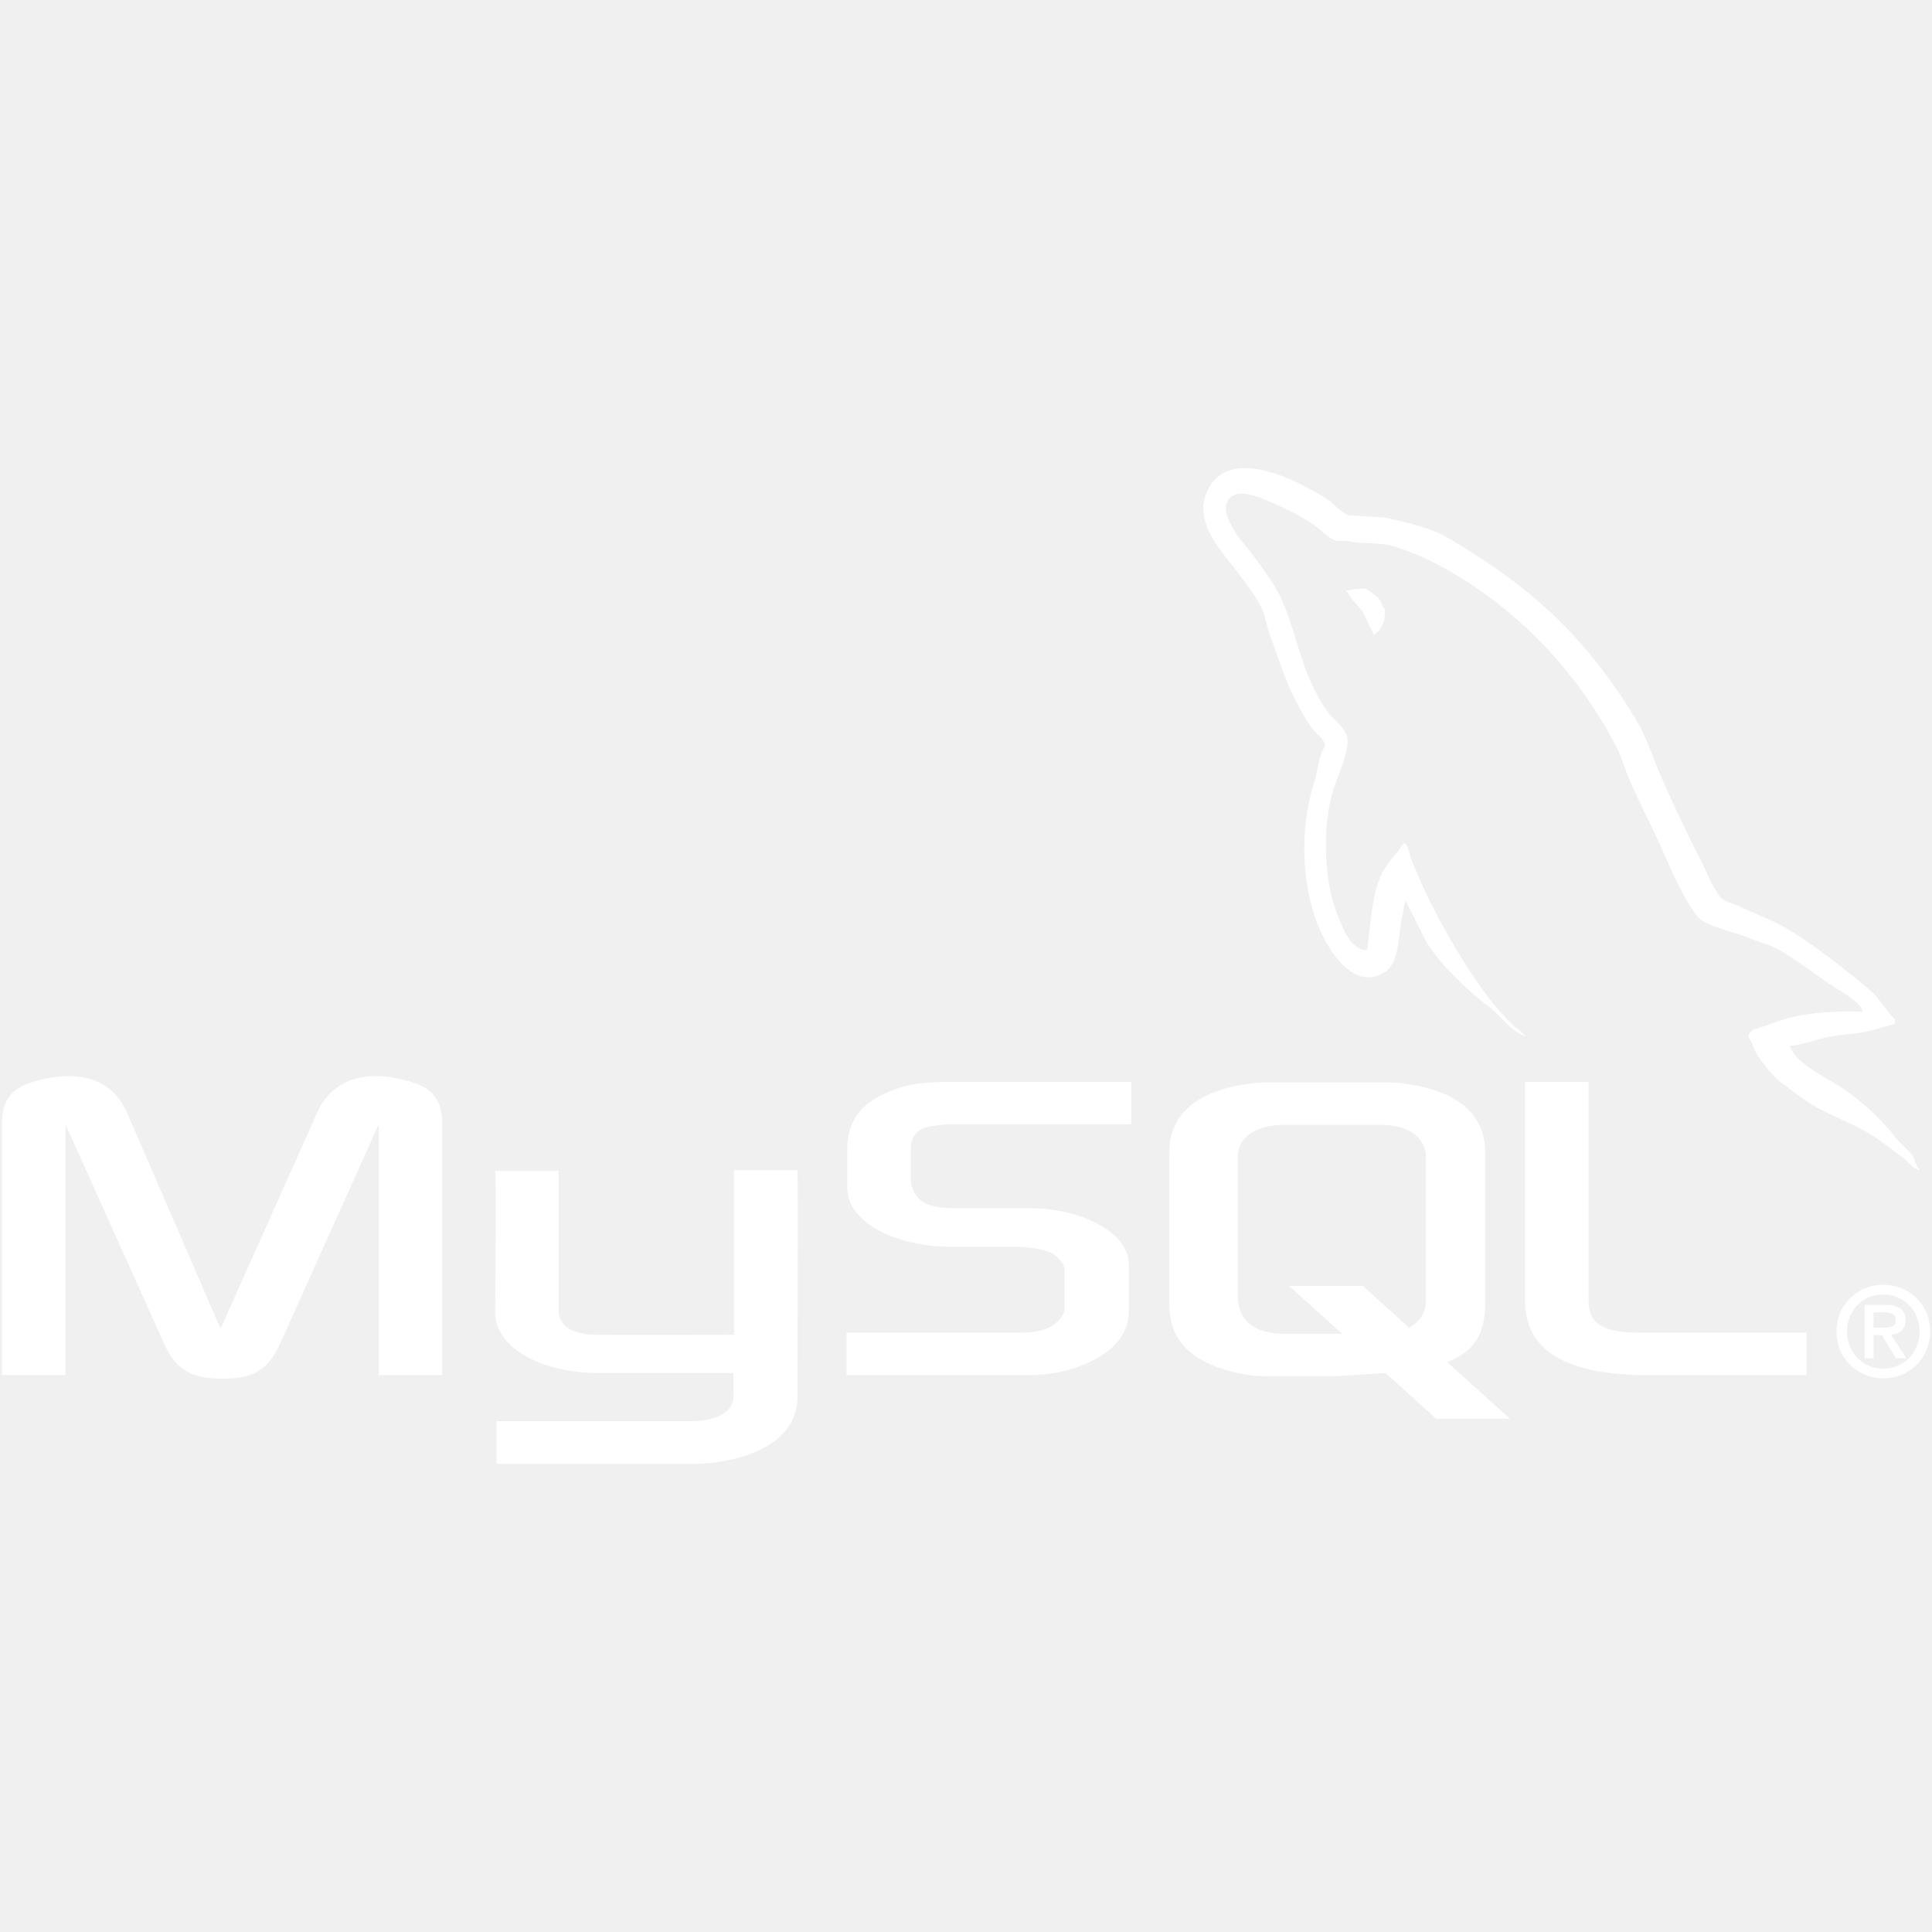
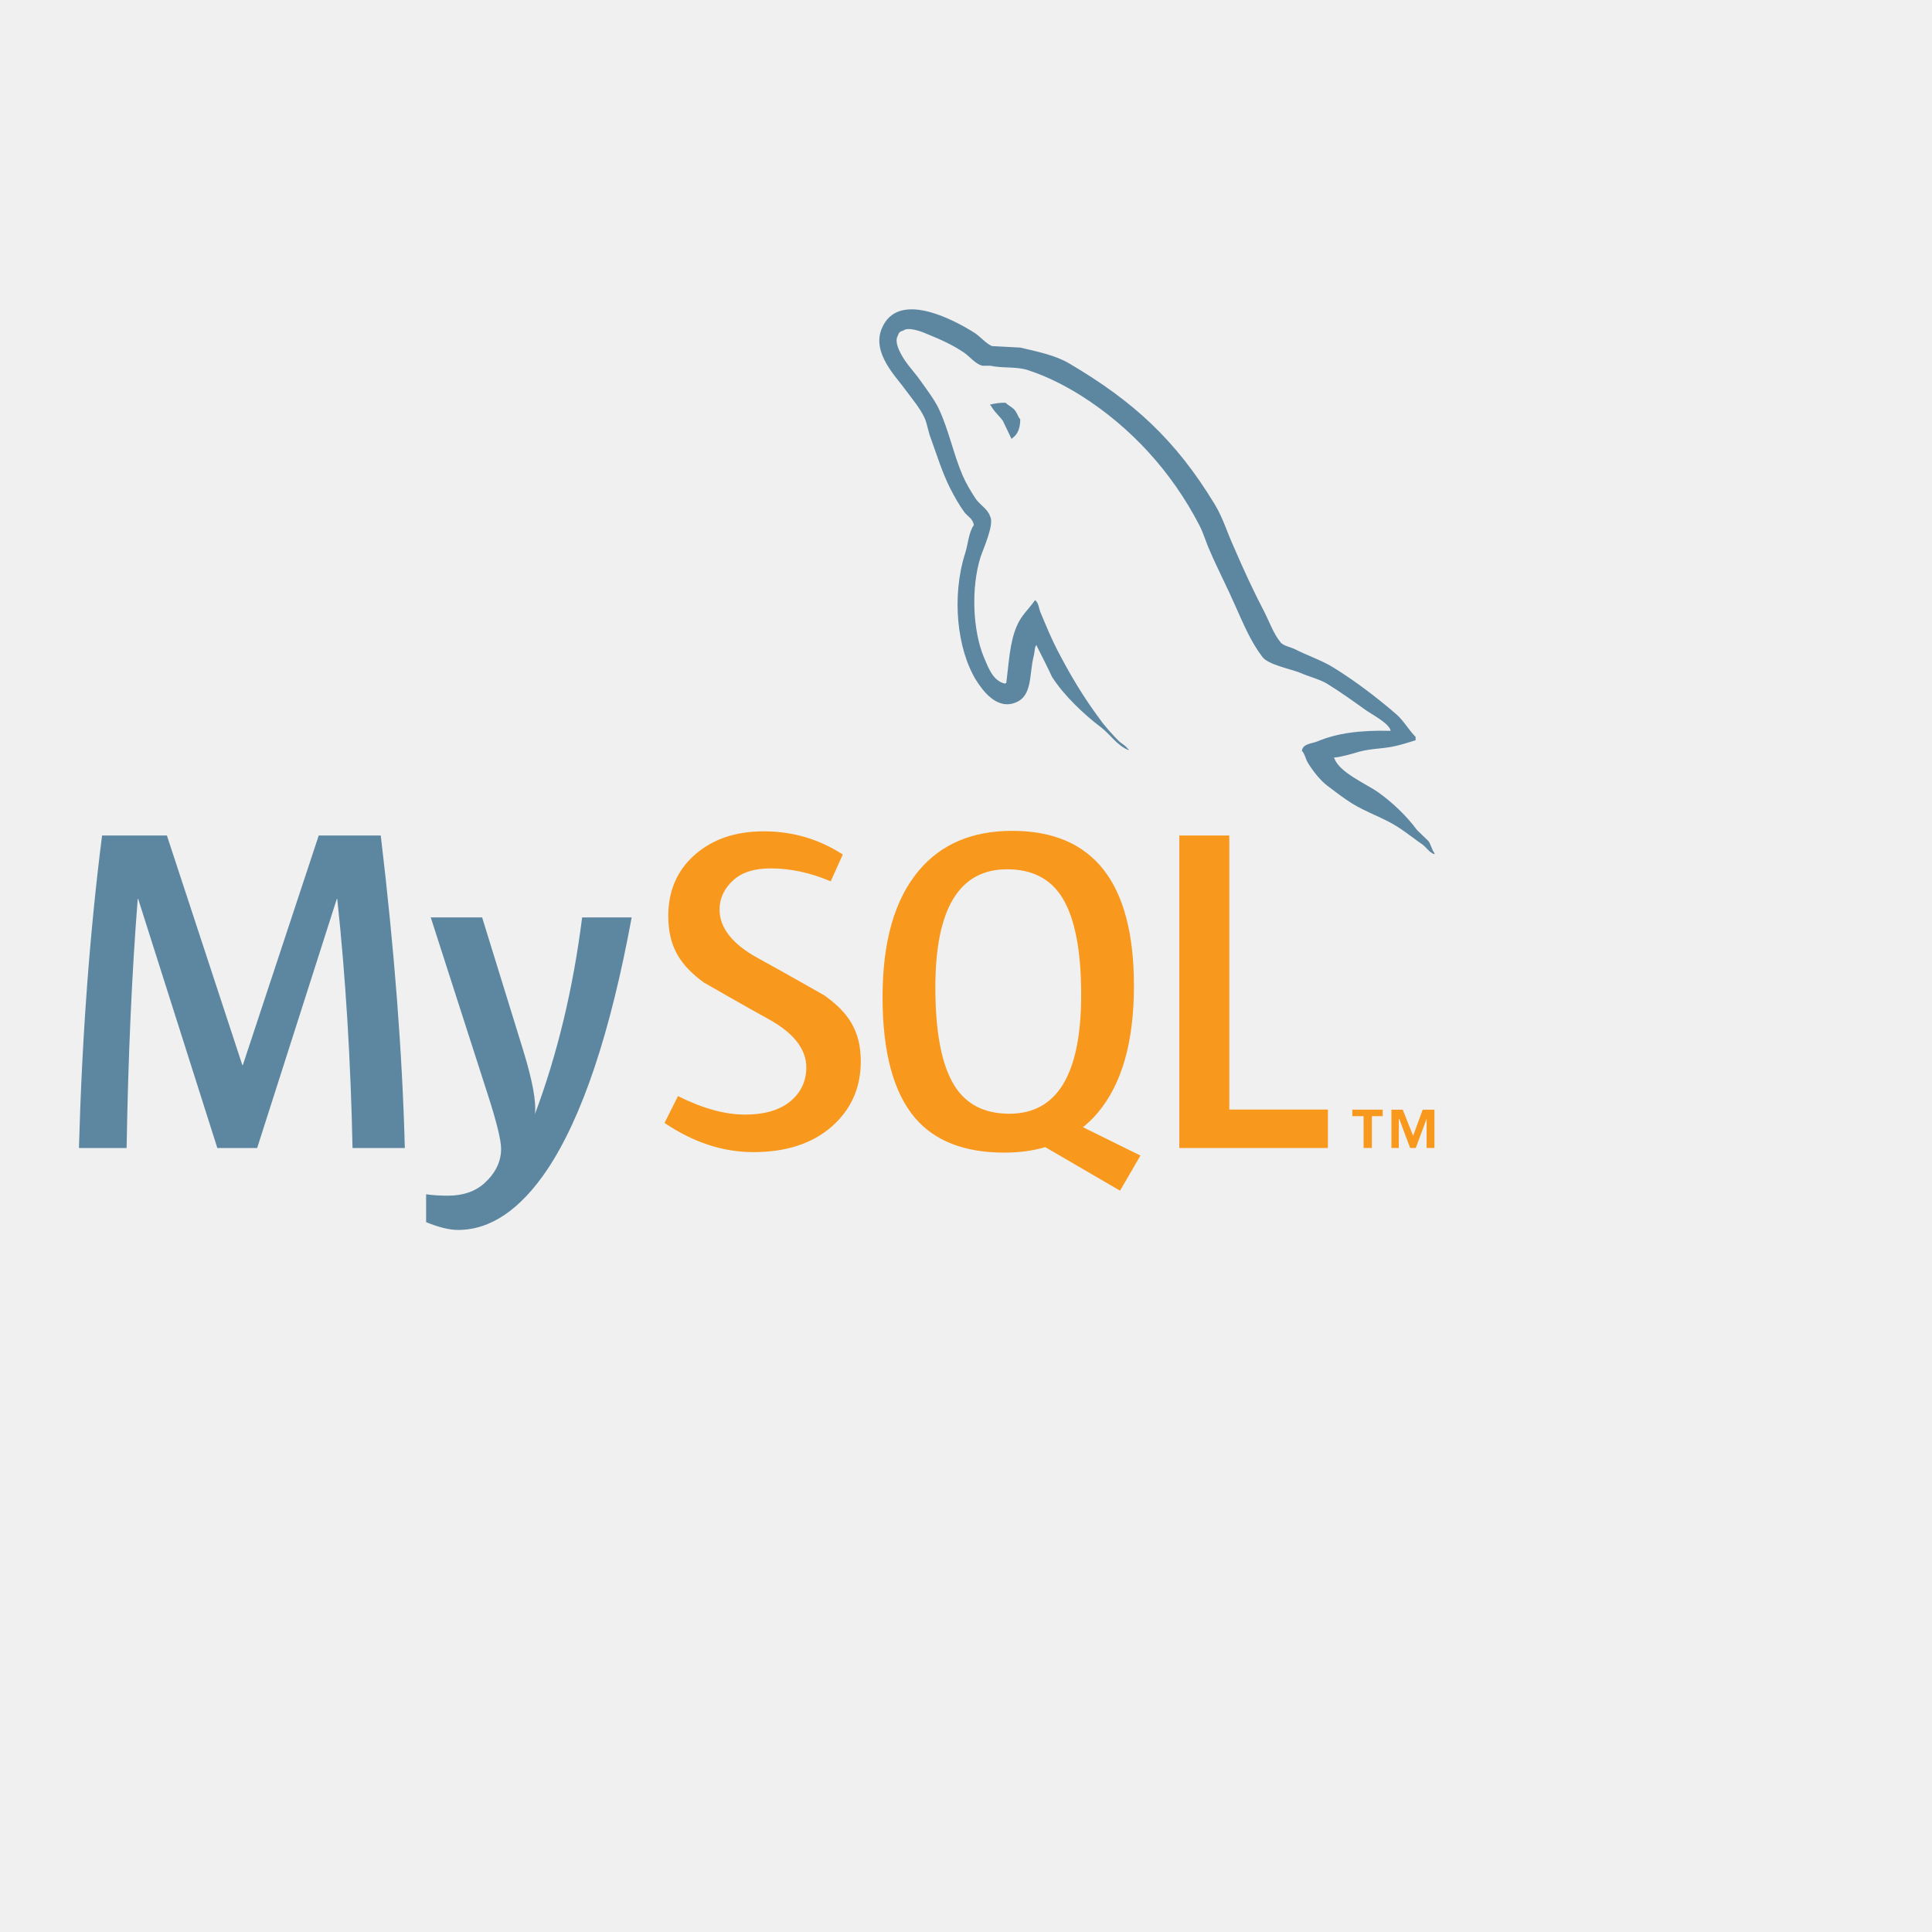
- <svg xmlns="http://www.w3.org/2000/svg" enable-background="new 0 0 512 512" height="512" viewBox="0 0 512 512" width="512">
-   <path fill="#ffffff" d="m252.517 286.715h47.268v11.22h-48.077c-.487 0-1.133.107-1.62.107-5.988.541-7.769 1.514-8.577 4.966-.164.54-.164.973-.164 1.405v7.66c0 .541 0 .974.164 1.514.809 4.533 4.046 6.579 10.843 6.579h20.396c5.019 0 10.196.865 14.409 2.486 7.93 3.02 11.98 7.552 11.98 12.409v12.301c0 5.938-3.563 10.472-10.846 13.814-4.375 2.051-9.876 3.235-15.544 3.235h-48.399v-11.22h46.461c.648 0 1.131-.107 1.78-.107 3.235-.217 5.664-1.081 7.119-2.379 1.622-1.289 2.429-2.803 2.429-3.992v-9.818c0-1.077-.324-2.05-1.293-3.023-1.618-1.941-3.889-2.911-9.229-3.343-.486-.108-1.131-.108-1.779-.108h-17.485c-1.618 0-3.235-.108-4.857-.217-14.405-1.509-22.984-7.984-22.984-15.54v-9.818c0-8.633 4.371-13.599 14.407-16.729 3.237-.97 6.799-1.402 13.598-1.402zm131.05 74.292 16.584 14.967h-19.55l-13.415-12.11-13.507.857h-18.007c-3.081 0-6.325-.433-9.893-1.406-10.704-2.919-15.898-8.541-15.898-17.844v-40.01c0-10.167 7.141-16.334 21.25-18.28 1.46-.217 3.082-.324 4.541-.324h31.959c1.621 0 3.081.107 4.703.324 14.109 1.946 21.246 8.113 21.246 18.28v40.01c.001 8.246-3.026 12.662-10.013 15.536zm-5.718-54.572c0-.433 0-.974-.162-1.519-.973-4.324-5.352-6.812-11.839-6.812h-25.467c-7.465 0-12.326 3.244-12.326 8.33v38.063c0 .541.162 1.081.32 1.73.973 4.653 5.356 7.248 12.006 7.248h15.291l-14.048-12.684h19.55l12.255 11.062c2.254-1.206 3.742-3.044 4.258-5.41.162-.536.162-1.081.162-1.622zm-268.568-19.613c-12.788-3.992-21.369-.54-25.252 8.093l-25.577 57.196-24.766-57.196c-3.724-8.633-12.465-12.085-25.252-8.093-5.342 1.618-7.933 4.749-7.933 11.22v66.37h16.833v-66.478l26.064 57.953c3.075 7.016 7.284 9.498 15.538 9.498 8.257 0 12.303-2.482 15.38-9.498l26.062-57.953v66.478h16.836v-66.37c-.001-6.471-2.591-9.602-7.933-11.22zm85.227 23.305v43.606c-.295 0-31.902.075-36.607 0-9.222-.142-10.018-4.815-9.86-6.804v-36.628h-16.83c.368.366-.004 37.011.008 37.784.131 8.358 10.733 15.62 27.38 15.777h35.782v4.412c.002 1.813 1.281 7.199-9.554 8.347-.133.008-53.158 0-53.25 0v11.328h53.157c8.431-.25 26.723-3.436 26.629-18.103-.002-.254.094-59.721.015-59.721h-16.87zm306.638 43.606 4.066 6.222h-2.777l-3.705-6.122h-2.217v6.122h-2.379v-14.164h5.522c3.506 0 5.327 1.193 5.327 4.071 0 2.582-1.655 3.639-3.837 3.871zm-2.088-1.887c1.788 0 3.344-.167 3.344-2.146 0-1.654-1.722-1.921-3.145-1.921h-2.744v4.067zm12.442 1.027c0 7.41-5.855 12.404-12.409 12.404-6.546 0-12.404-4.994-12.404-12.404 0-7.411 5.858-12.405 12.404-12.405 6.554 0 12.409 4.994 12.409 12.405zm-2.778 0c0-5.627-4.3-9.827-9.631-9.827-5.39 0-9.627 4.2-9.627 9.827 0 5.622 4.237 9.826 9.627 9.826 5.331 0 9.631-4.204 9.631-9.826zm-146.659-196.89c-2.158-.04-3.685.234-5.298.588v.293h.295c1.031 2.115 2.849 3.477 4.121 5.299.978 2.061 1.959 4.119 2.94 6.177.1-.098.199-.195.295-.293 1.825-1.283 2.657-3.337 2.649-6.473-.732-.77-.841-1.732-1.473-2.649-.838-1.223-2.468-1.914-3.529-2.942zm142.417 150.955c1.389 1.019 2.32 2.599 4.121 3.239 0-.1 0-.199 0-.295-.948-1.202-1.189-2.861-2.059-4.121-1.272-1.272-2.554-2.549-3.826-3.826-3.742-4.965-8.487-9.323-13.535-12.945-4.021-2.891-13.033-6.791-14.713-11.474-.096-.1-.196-.199-.296-.299 2.853-.32 6.196-1.352 8.829-2.059 4.424-1.186 8.379-.878 12.945-2.059 2.063-.591 4.121-1.181 6.18-1.764 0-.395 0-.785 0-1.181-2.309-2.37-3.955-5.506-6.471-7.651-6.592-5.608-13.781-11.216-21.188-15.888-4.104-2.594-9.183-4.277-13.536-6.475-1.464-.738-4.034-1.123-5.003-2.354-2.283-2.916-3.53-6.611-5.294-10.006-3.692-7.113-7.323-14.881-10.596-22.365-2.229-5.102-3.688-10.134-6.471-14.713-13.361-21.967-27.746-35.227-50.023-48.26-4.744-2.771-10.45-3.865-16.479-5.295-3.235-.195-6.476-.394-9.711-.589-1.975-.825-4.029-3.241-5.884-4.414-7.382-4.662-26.315-14.805-31.779-1.47-3.452 8.415 5.156 16.627 8.237 20.893 2.163 2.991 4.928 6.346 6.476 9.709 1.015 2.211 1.188 4.43 2.063 6.769 2.138 5.764 3.996 12.034 6.762 17.362 1.401 2.694 2.944 5.535 4.712 7.944 1.085 1.479 2.939 2.13 3.23 4.414-1.813 2.543-1.917 6.489-2.936 9.71-4.6 14.502-2.865 32.524 3.826 43.258 2.05 3.293 6.886 10.362 13.531 7.649 5.813-2.368 4.517-9.708 6.18-16.183.374-1.471.146-2.55.882-3.531v.293c1.768 3.531 3.534 7.062 5.298 10.592 3.922 6.313 10.879 12.915 16.775 17.364 3.053 2.308 5.46 6.3 9.415 7.651 0-.1 0-.199 0-.299-.1 0-.2 0-.295 0-.77-1.189-1.968-1.688-2.94-2.645-2.304-2.259-4.865-5.065-6.771-7.652-5.364-7.279-10.101-15.247-14.417-23.539-2.063-3.961-3.855-8.33-5.594-12.359-.669-1.555-.661-3.904-2.059-4.709-1.904 2.952-4.707 5.342-6.18 8.828-2.354 5.574-2.657 12.371-3.53 19.42-.516.186-.287.059-.591.293-4.1-.986-5.539-5.206-7.061-8.826-3.851-9.152-4.566-23.891-1.177-34.428.877-2.725 4.845-11.312 3.235-13.83-.766-2.514-3.29-3.965-4.703-5.886-1.756-2.374-3.502-5.497-4.716-8.24-3.148-7.136-4.62-15.147-7.939-22.362-1.588-3.447-4.271-6.939-6.475-10.006-2.44-3.396-5.173-5.896-7.062-10.006-.673-1.459-1.588-3.794-.59-5.295.315-1.013.765-1.435 1.768-1.766 1.709-1.316 6.458.438 8.237 1.177 4.716 1.959 8.658 3.826 12.655 6.473 1.917 1.272 3.858 3.734 6.175 4.415h2.649c4.146.951 8.787.297 12.654 1.472 6.841 2.079 12.971 5.313 18.538 8.829 16.959 10.707 30.827 25.953 40.313 44.138 1.526 2.928 2.188 5.722 3.53 8.829 2.711 6.263 6.13 12.706 8.828 18.832 2.691 6.108 5.315 12.275 9.12 17.361 2 2.672 9.73 4.106 13.245 5.592 2.462 1.039 6.495 2.125 8.824 3.527 4.458 2.689 8.771 5.887 12.949 8.831 2.088 1.473 8.509 4.699 8.825 7.353-10.347-.274-18.252.687-25.01 3.535-1.921.807-4.982.831-5.298 3.234 1.056 1.106 1.223 2.762 2.063 4.121 1.609 2.612 4.333 6.109 6.766 7.947 2.657 2.005 5.394 4.15 8.238 5.885 5.065 3.09 10.721 4.853 15.595 7.946 2.884 1.826 5.737 4.121 8.539 6.18zm-83.486 37.838v-58.062h-16.834v58.169c0 11.544 8.579 18.02 25.899 19.316 1.617.104 3.235.212 4.857.212h43.868v-11.22h-44.193c-9.871.001-13.597-2.485-13.597-8.415z" />
+ <svg xmlns="http://www.w3.org/2000/svg" width="800px" height="800px" viewBox="0 0 191.151 191.151">
+   <path d="M-18.458 6.58h191.151v132.49H-18.458V6.58z" fill="none" />
+   <path d="M40.054 113.583h-5.175c-.183-8.735-.687-16.947-1.511-24.642h-.046l-7.879 24.642h-3.94l-7.832-24.642h-.045c-.581 7.388-.947 15.602-1.099 24.642H7.81c.304-10.993 1.068-21.299 2.289-30.919h6.414l7.465 22.719h.046l7.511-22.719h6.137c1.344 11.268 2.138 21.575 2.382 30.919M62.497 90.771c-2.107 11.434-4.887 19.742-8.337 24.928-2.688 3.992-5.633 5.99-8.84 5.99-.855 0-1.91-.258-3.16-.77v-2.757c.611.088 1.328.138 2.152.138 1.498 0 2.702-.412 3.62-1.238 1.098-1.006 1.647-2.137 1.647-3.388 0-.858-.428-2.612-1.282-5.268L42.618 90.77h5.084l4.076 13.19c.916 2.995 1.298 5.086 1.145 6.277 2.229-5.953 3.786-12.444 4.673-19.468h4.901v.002z" fill="#5d87a1" />
+   <path d="M131.382 113.583h-14.7V82.664h4.945v27.113h9.755v3.806zM112.834 114.33l-5.684-2.805c.504-.414.986-.862 1.42-1.381 2.416-2.838 3.621-7.035 3.621-12.594 0-10.229-4.014-15.346-12.045-15.346-3.938 0-7.01 1.298-9.207 3.895-2.414 2.84-3.619 7.022-3.619 12.551 0 5.435 1.068 9.422 3.205 11.951 1.955 2.291 4.902 3.438 8.843 3.438 1.47 0 2.819-.18 4.048-.543l7.4 4.308 2.018-3.474zm-18.413-6.934c-1.252-2.014-1.878-5.248-1.878-9.707 0-7.785 2.365-11.682 7.1-11.682 2.475 0 4.289.932 5.449 2.792 1.25 2.017 1.879 5.222 1.879 9.619 0 7.849-2.367 11.774-7.099 11.774-2.476.001-4.29-.928-5.451-2.796M85.165 105.013c0 2.622-.962 4.773-2.884 6.458-1.924 1.678-4.504 2.519-7.737 2.519-3.024 0-5.956-.966-8.794-2.888l1.329-2.655c2.442 1.223 4.653 1.831 6.638 1.831 1.863 0 3.319-.413 4.375-1.232 1.055-.822 1.684-1.975 1.684-3.433 0-1.837-1.281-3.407-3.631-4.722-2.167-1.19-6.501-3.678-6.501-3.678-2.349-1.712-3.525-3.55-3.525-6.578 0-2.506.877-4.529 2.632-6.068 1.757-1.545 4.024-2.315 6.803-2.315 2.87 0 5.479.769 7.829 2.291l-1.192 2.656c-2.01-.854-3.994-1.281-5.951-1.281-1.585 0-2.809.381-3.66 1.146-.858.762-1.387 1.737-1.387 2.933 0 1.828 1.308 3.418 3.722 4.759 2.196 1.192 6.638 3.723 6.638 3.723 2.409 1.709 3.612 3.53 3.612 6.534" fill="#f8981d" />
+   <path d="M137.59 72.308c-2.99-.076-5.305.225-7.248 1.047-.561.224-1.453.224-1.531.933.303.3.338.784.601 1.198.448.747 1.229 1.752 1.942 2.276.783.6 1.569 1.194 2.393 1.717 1.453.899 3.1 1.422 4.516 2.318.825.521 1.645 1.195 2.471 1.756.406.299.666.784 1.193.971v-.114c-.264-.336-.339-.822-.598-1.196l-1.122-1.082c-1.084-1.456-2.431-2.727-3.884-3.771-1.196-.824-3.812-1.944-4.297-3.322l-.076-.076c.822-.077 1.797-.375 2.578-.604 1.271-.335 2.43-.259 3.734-.594.6-.15 1.195-.338 1.797-.523v-.337c-.676-.673-1.158-1.567-1.869-2.203-1.902-1.643-3.998-3.25-6.164-4.595-1.16-.749-2.652-1.231-3.887-1.868-.445-.225-1.195-.336-1.457-.71-.67-.822-1.047-1.904-1.533-2.877-1.08-2.053-2.129-4.331-3.061-6.502-.674-1.456-1.084-2.91-1.906-4.257-3.85-6.35-8.031-10.196-14.457-13.971-1.381-.786-3.024-1.121-4.779-1.533l-2.803-.148c-.598-.262-1.197-.973-1.719-1.309-2.132-1.344-7.621-4.257-9.189-.411-1.01 2.431 1.494 4.821 2.354 6.054.635.856 1.458 1.83 1.902 2.802.263.635.337 1.309.6 1.98.598 1.644 1.157 3.473 1.943 5.007.41.782.857 1.604 1.381 2.312.3.414.822.597.936 1.272-.521.744-.562 1.867-.861 2.801-1.344 4.221-.819 9.45 1.086 12.552.596.934 2.018 2.99 3.92 2.202 1.684-.672 1.311-2.801 1.795-4.668.111-.451.038-.747.262-1.043v.073c.521 1.045 1.047 2.052 1.53 3.1 1.159 1.829 3.177 3.735 4.858 5.002.895.676 1.604 1.832 2.725 2.245V74.1h-.074c-.227-.335-.559-.485-.857-.745-.674-.673-1.42-1.495-1.943-2.241-1.566-2.093-2.952-4.41-4.182-6.801-.602-1.16-1.121-2.428-1.606-3.586-.226-.447-.226-1.121-.601-1.346-.562.821-1.381 1.532-1.791 2.538-.711 1.609-.785 3.588-1.049 5.646l-.147.072c-1.19-.299-1.604-1.53-2.056-2.575-1.119-2.654-1.307-6.914-.336-9.976.26-.783 1.385-3.249.936-3.995-.225-.715-.973-1.122-1.383-1.685-.482-.708-1.01-1.604-1.346-2.39-.896-2.091-1.347-4.408-2.312-6.498-.451-.974-1.234-1.982-1.868-2.879-.712-1.008-1.495-1.718-2.058-2.913-.186-.411-.447-1.083-.148-1.53.073-.3.225-.412.523-.487.484-.409 1.867.111 2.352.336 1.385.56 2.543 1.083 3.699 1.867.523.375 1.084 1.085 1.755 1.272h.786c1.193.26 2.538.072 3.661.41 1.979.636 3.772 1.569 5.38 2.576 4.893 3.103 8.928 7.512 11.652 12.778.447.858.637 1.644 1.045 2.539.787 1.832 1.76 3.7 2.541 5.493.785 1.755 1.533 3.547 2.654 5.005.559.784 2.805 1.195 3.812 1.606.745.335 1.905.633 2.577 1.044 1.271.783 2.537 1.682 3.732 2.543.595.448 2.465 1.382 2.576 2.13M99.484 39.844a5.82 5.82 0 0 0-1.529.188v.075h.072c.301.597.824 1.011 1.197 1.532.301.599.562 1.193.857 1.791l.072-.074c.527-.373.789-.971.789-1.868-.227-.264-.262-.522-.451-.784-.22-.374-.705-.56-1.007-.86" fill="#5d87a1" />
+   <path d="M141.148 113.578h.774v-3.788h-1.161l-.947 2.585-1.029-2.585h-1.118v3.788h.731v-2.882h.041l1.078 2.882h.557l1.074-2.882v2.882zm-6.235 0h.819v-3.146h1.072v-.643h-3.008v.643h1.115l.002 3.146z" fill="#f8981d" />
</svg>
